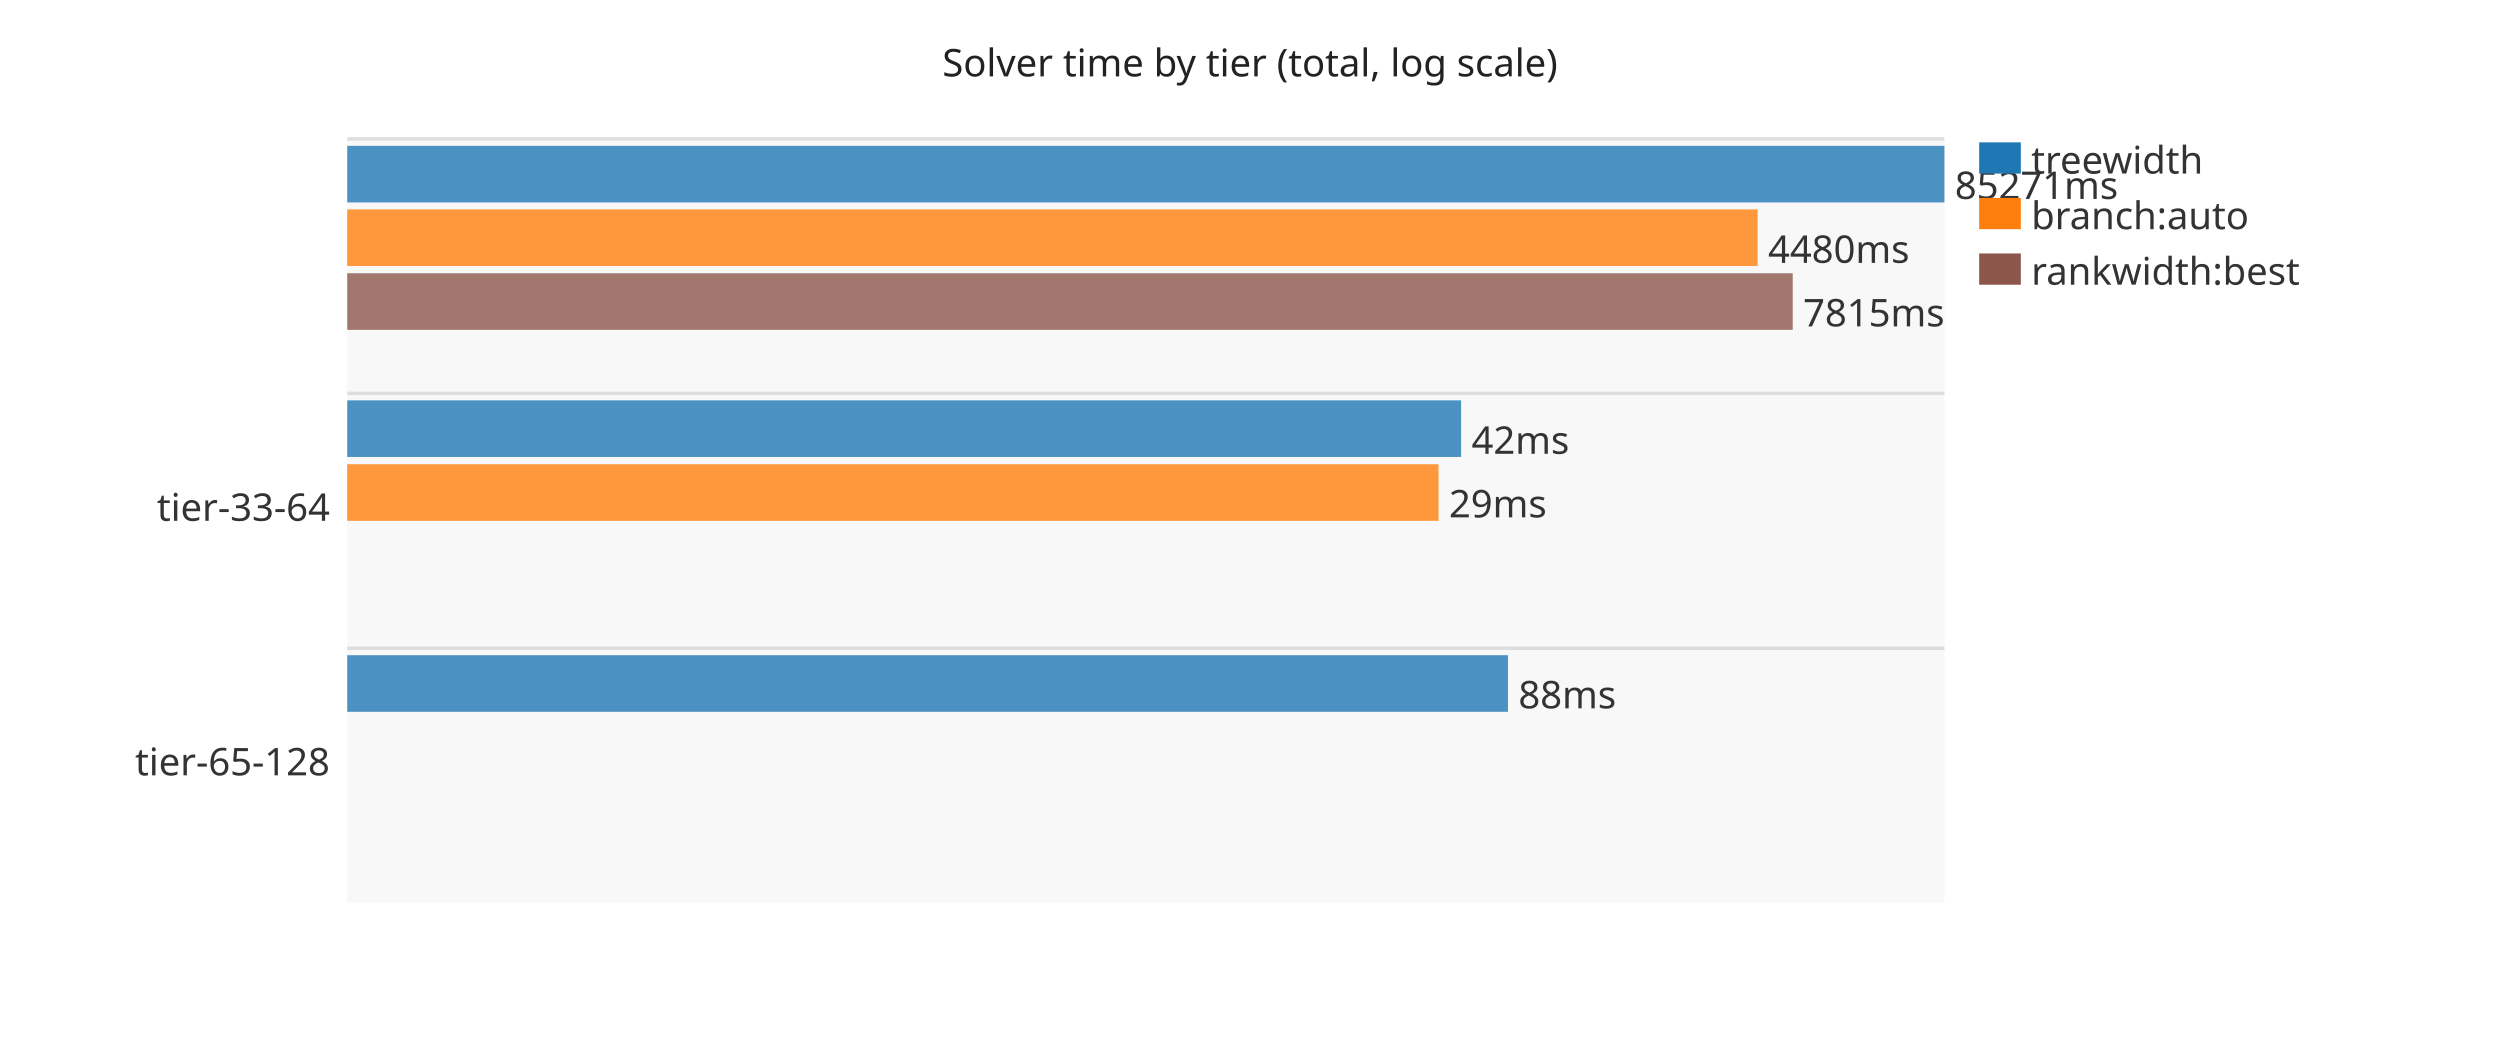
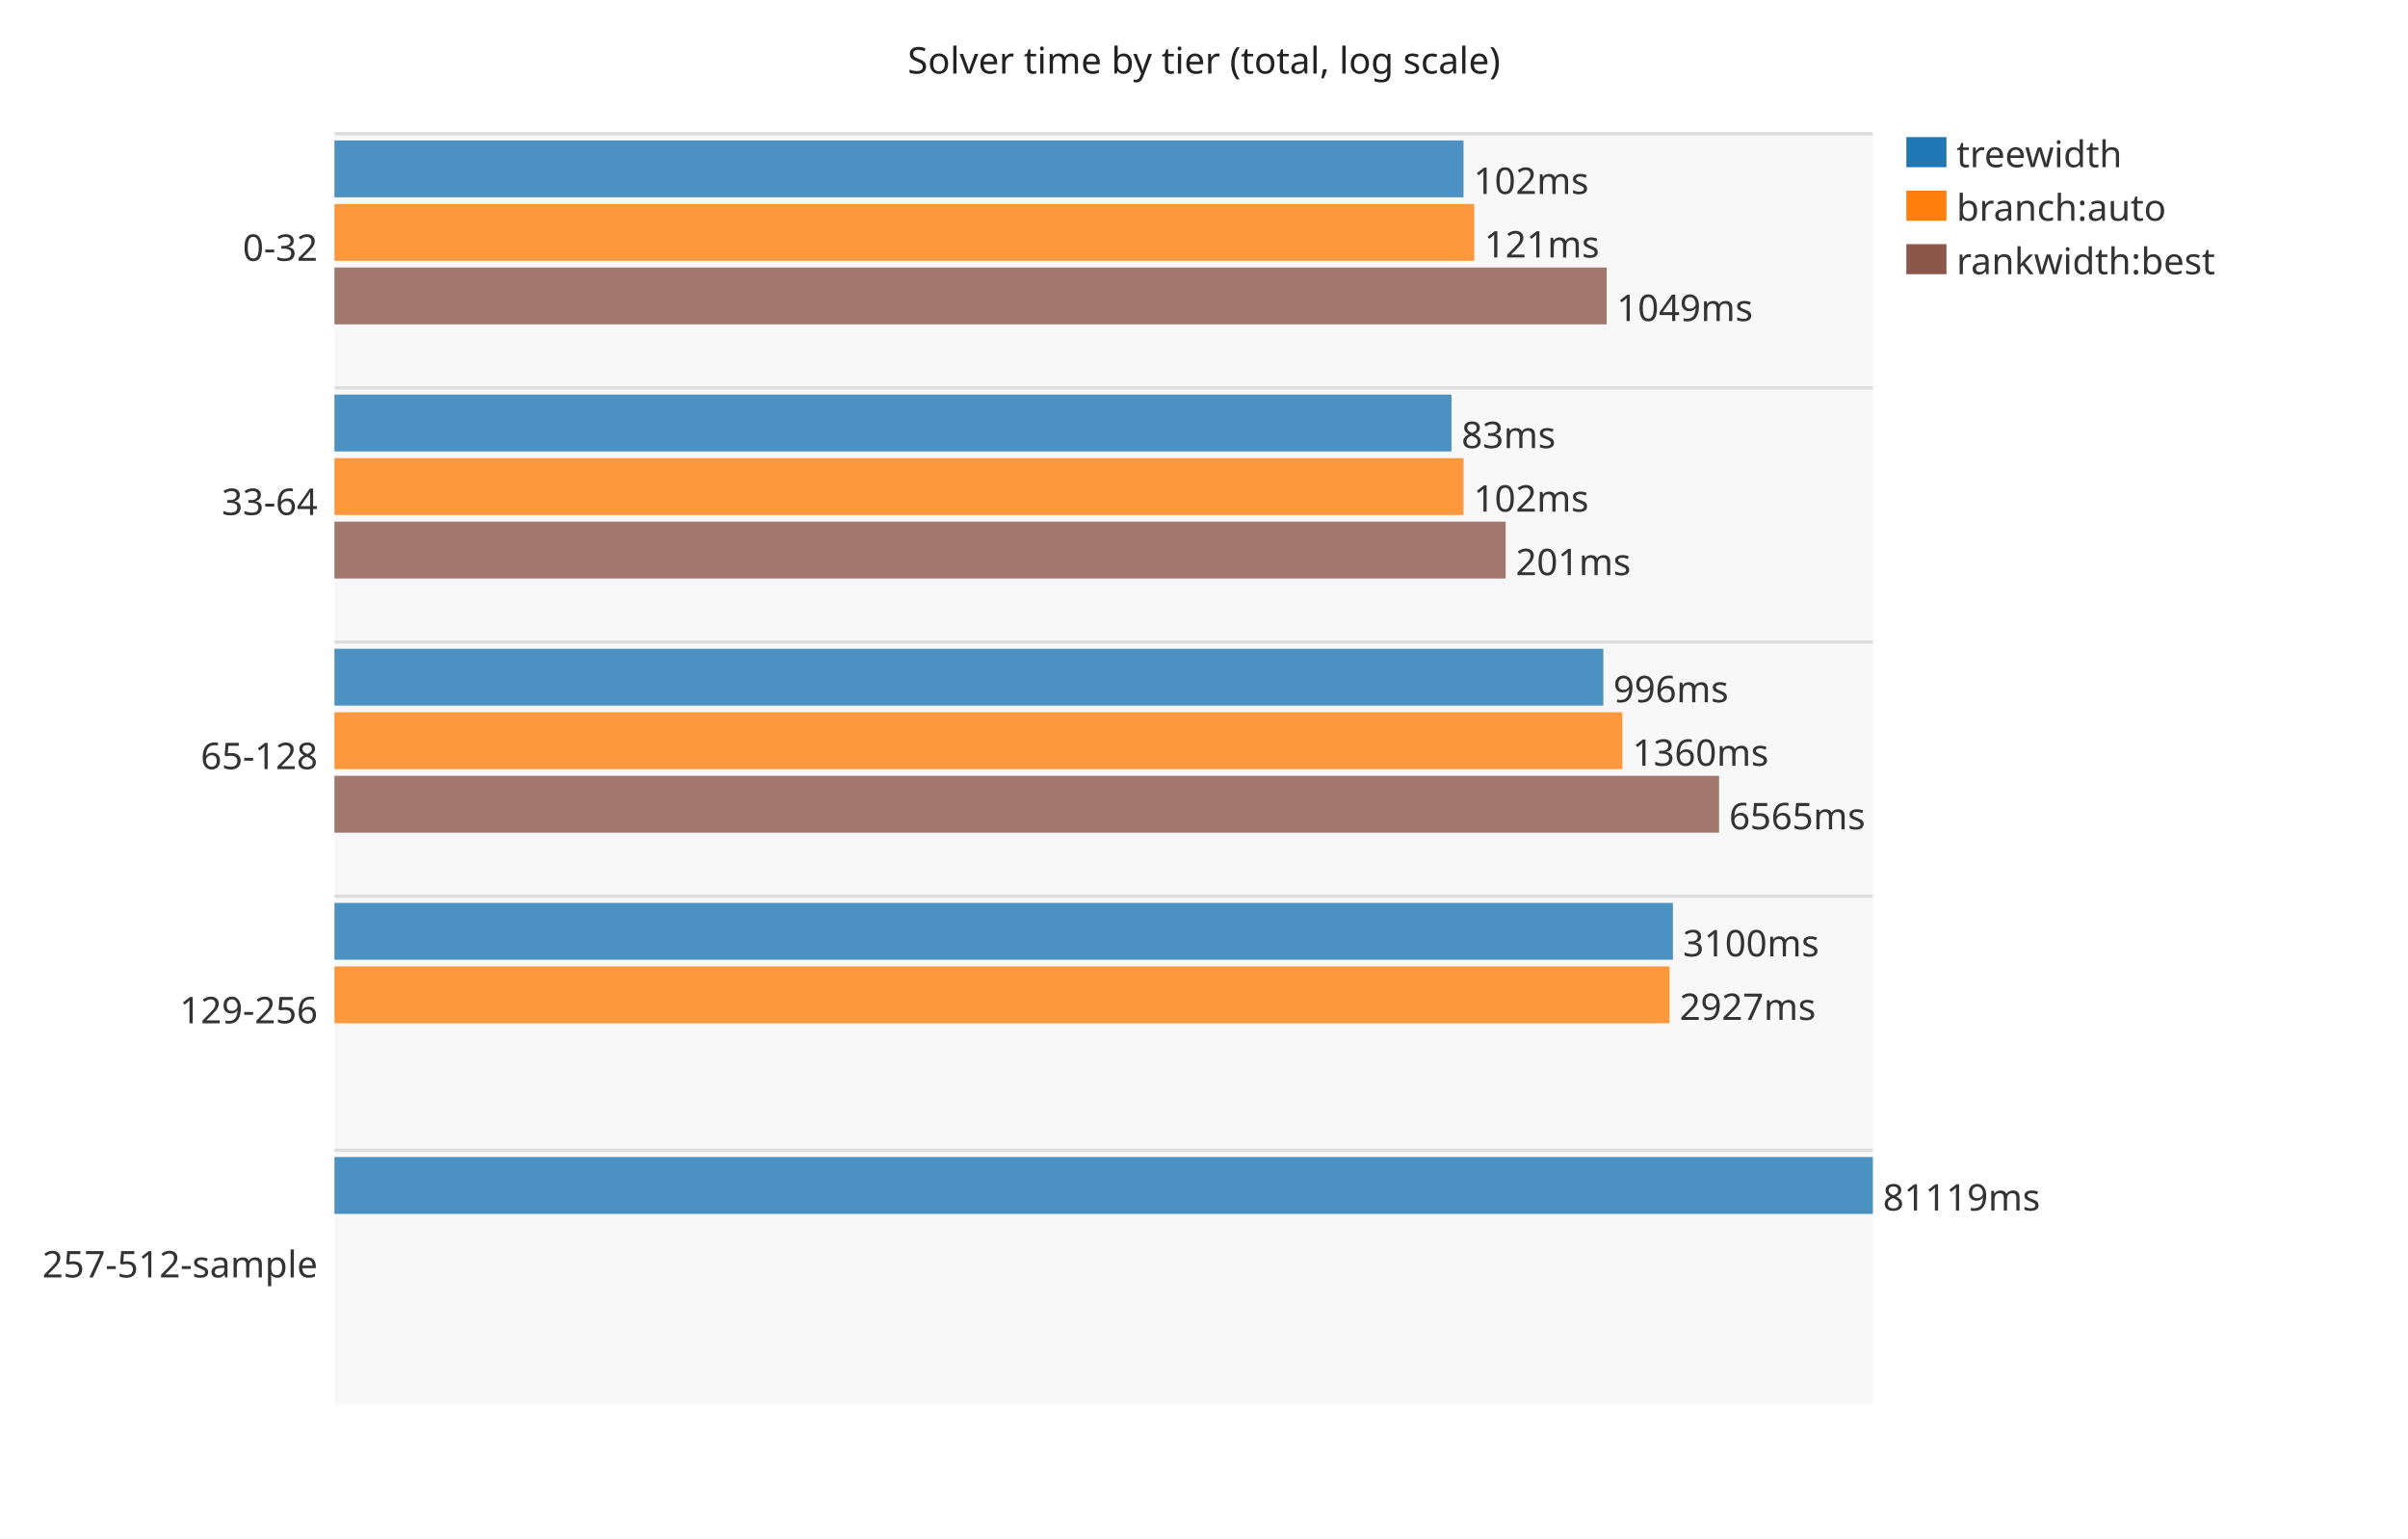
- <svg xmlns="http://www.w3.org/2000/svg" width="720" height="300" viewBox="0 0 720 300">
+ <svg xmlns="http://www.w3.org/2000/svg" width="720" height="460" viewBox="0 0 720 460">
  <style>text{font-family:sans-serif;font-size:11px;}</style>
-   <rect x="100.0" y="40.0" width="460.0" height="220.0" fill="#f8f8f8" opacity="1.00" />
+   <rect x="100.0" y="40.0" width="460.0" height="380.0" fill="#f8f8f8" opacity="1.00" />
  <text x="360.0" y="22.0" text-anchor="middle" fill="#222" font-size="13">Solver time by tier (total, log scale)</text>
-   <text x="95.0" y="76.7" text-anchor="end" fill="#333" font-size="10" />
+   <text x="95.0" y="78.0" text-anchor="end" fill="#333" font-size="10">0-32</text>
  <line x1="100.0" y1="40.0" x2="560.0" y2="40.0" stroke="#ddd" stroke-width="1.0" />
-   <rect x="100.0" y="42.0" width="460.0" height="16.3" fill="#1f77b4" opacity="0.80" />
-   <text x="563.0" y="57.3" text-anchor="start" fill="#333" font-size="9">85271ms</text>
-   <rect x="100.0" y="60.3" width="406.2" height="16.3" fill="#ff7f0e" opacity="0.80" />
-   <text x="509.2" y="75.7" text-anchor="start" fill="#333" font-size="9">4480ms</text>
-   <rect x="100.0" y="78.7" width="416.3" height="16.3" fill="#8c564b" opacity="0.80" />
-   <text x="519.3" y="94.0" text-anchor="start" fill="#333" font-size="9">7815ms</text>
-   <text x="95.0" y="150.0" text-anchor="end" fill="#333" font-size="10">tier-33-64</text>
-   <line x1="100.0" y1="113.3" x2="560.0" y2="113.3" stroke="#ddd" stroke-width="1.0" />
-   <rect x="100.0" y="115.3" width="320.8" height="16.3" fill="#1f77b4" opacity="0.80" />
-   <text x="423.8" y="130.7" text-anchor="start" fill="#333" font-size="9">42ms</text>
-   <rect x="100.0" y="133.7" width="314.3" height="16.3" fill="#ff7f0e" opacity="0.80" />
-   <text x="417.3" y="149.0" text-anchor="start" fill="#333" font-size="9">29ms</text>
-   <text x="95.0" y="223.3" text-anchor="end" fill="#333" font-size="10">tier-65-128</text>
-   <line x1="100.0" y1="186.7" x2="560.0" y2="186.7" stroke="#ddd" stroke-width="1.0" />
-   <rect x="100.0" y="188.7" width="334.3" height="16.3" fill="#1f77b4" opacity="0.80" />
-   <text x="437.3" y="204.0" text-anchor="start" fill="#333" font-size="9">88ms</text>
+   <rect x="100.0" y="42.0" width="337.6" height="17.0" fill="#1f77b4" opacity="0.80" />
+   <text x="440.6" y="58.0" text-anchor="start" fill="#333" font-size="9">102ms</text>
+   <rect x="100.0" y="61.0" width="340.8" height="17.0" fill="#ff7f0e" opacity="0.80" />
+   <text x="443.8" y="77.0" text-anchor="start" fill="#333" font-size="9">121ms</text>
+   <rect x="100.0" y="80.0" width="380.4" height="17.0" fill="#8c564b" opacity="0.80" />
+   <text x="483.4" y="96.0" text-anchor="start" fill="#333" font-size="9">1049ms</text>
+   <text x="95.0" y="154.0" text-anchor="end" fill="#333" font-size="10">33-64</text>
+   <line x1="100.0" y1="116.0" x2="560.0" y2="116.0" stroke="#ddd" stroke-width="1.0" />
+   <rect x="100.0" y="118.0" width="334.0" height="17.0" fill="#1f77b4" opacity="0.80" />
+   <text x="437.0" y="134.0" text-anchor="start" fill="#333" font-size="9">83ms</text>
+   <rect x="100.0" y="137.0" width="337.6" height="17.0" fill="#ff7f0e" opacity="0.80" />
+   <text x="440.6" y="153.0" text-anchor="start" fill="#333" font-size="9">102ms</text>
+   <rect x="100.0" y="156.0" width="350.2" height="17.0" fill="#8c564b" opacity="0.80" />
+   <text x="453.2" y="172.0" text-anchor="start" fill="#333" font-size="9">201ms</text>
+   <text x="95.0" y="230.0" text-anchor="end" fill="#333" font-size="10">65-128</text>
+   <line x1="100.0" y1="192.0" x2="560.0" y2="192.0" stroke="#ddd" stroke-width="1.0" />
+   <rect x="100.0" y="194.0" width="379.4" height="17.0" fill="#1f77b4" opacity="0.80" />
+   <text x="482.4" y="210.0" text-anchor="start" fill="#333" font-size="9">996ms</text>
+   <rect x="100.0" y="213.0" width="385.1" height="17.0" fill="#ff7f0e" opacity="0.80" />
+   <text x="488.1" y="229.0" text-anchor="start" fill="#333" font-size="9">1360ms</text>
+   <rect x="100.0" y="232.0" width="414.0" height="17.0" fill="#8c564b" opacity="0.80" />
+   <text x="517.0" y="248.0" text-anchor="start" fill="#333" font-size="9">6565ms</text>
+   <text x="95.0" y="306.0" text-anchor="end" fill="#333" font-size="10">129-256</text>
+   <line x1="100.0" y1="268.0" x2="560.0" y2="268.0" stroke="#ddd" stroke-width="1.0" />
+   <rect x="100.0" y="270.0" width="400.2" height="17.0" fill="#1f77b4" opacity="0.80" />
+   <text x="503.2" y="286.0" text-anchor="start" fill="#333" font-size="9">3100ms</text>
+   <rect x="100.0" y="289.0" width="399.2" height="17.0" fill="#ff7f0e" opacity="0.80" />
+   <text x="502.2" y="305.0" text-anchor="start" fill="#333" font-size="9">2927ms</text>
+   <text x="95.0" y="382.0" text-anchor="end" fill="#333" font-size="10">257-512-sample</text>
+   <line x1="100.0" y1="344.0" x2="560.0" y2="344.0" stroke="#ddd" stroke-width="1.0" />
+   <rect x="100.0" y="346.0" width="460.0" height="17.0" fill="#1f77b4" opacity="0.80" />
+   <text x="563.0" y="362.0" text-anchor="start" fill="#333" font-size="9">81119ms</text>
  <rect x="570.0" y="41.0" width="12.0" height="9.0" fill="#1f77b4" opacity="1.00" />
  <text x="585.0" y="50.0" text-anchor="start" fill="#333" font-size="10">treewidth</text>
  <rect x="570.0" y="57.0" width="12.0" height="9.0" fill="#ff7f0e" opacity="1.00" />
  <text x="585.0" y="66.0" text-anchor="start" fill="#333" font-size="10">branch:auto</text>
  <rect x="570.0" y="73.0" width="12.0" height="9.0" fill="#8c564b" opacity="1.00" />
  <text x="585.0" y="82.0" text-anchor="start" fill="#333" font-size="10">rankwidth:best</text>
</svg>
